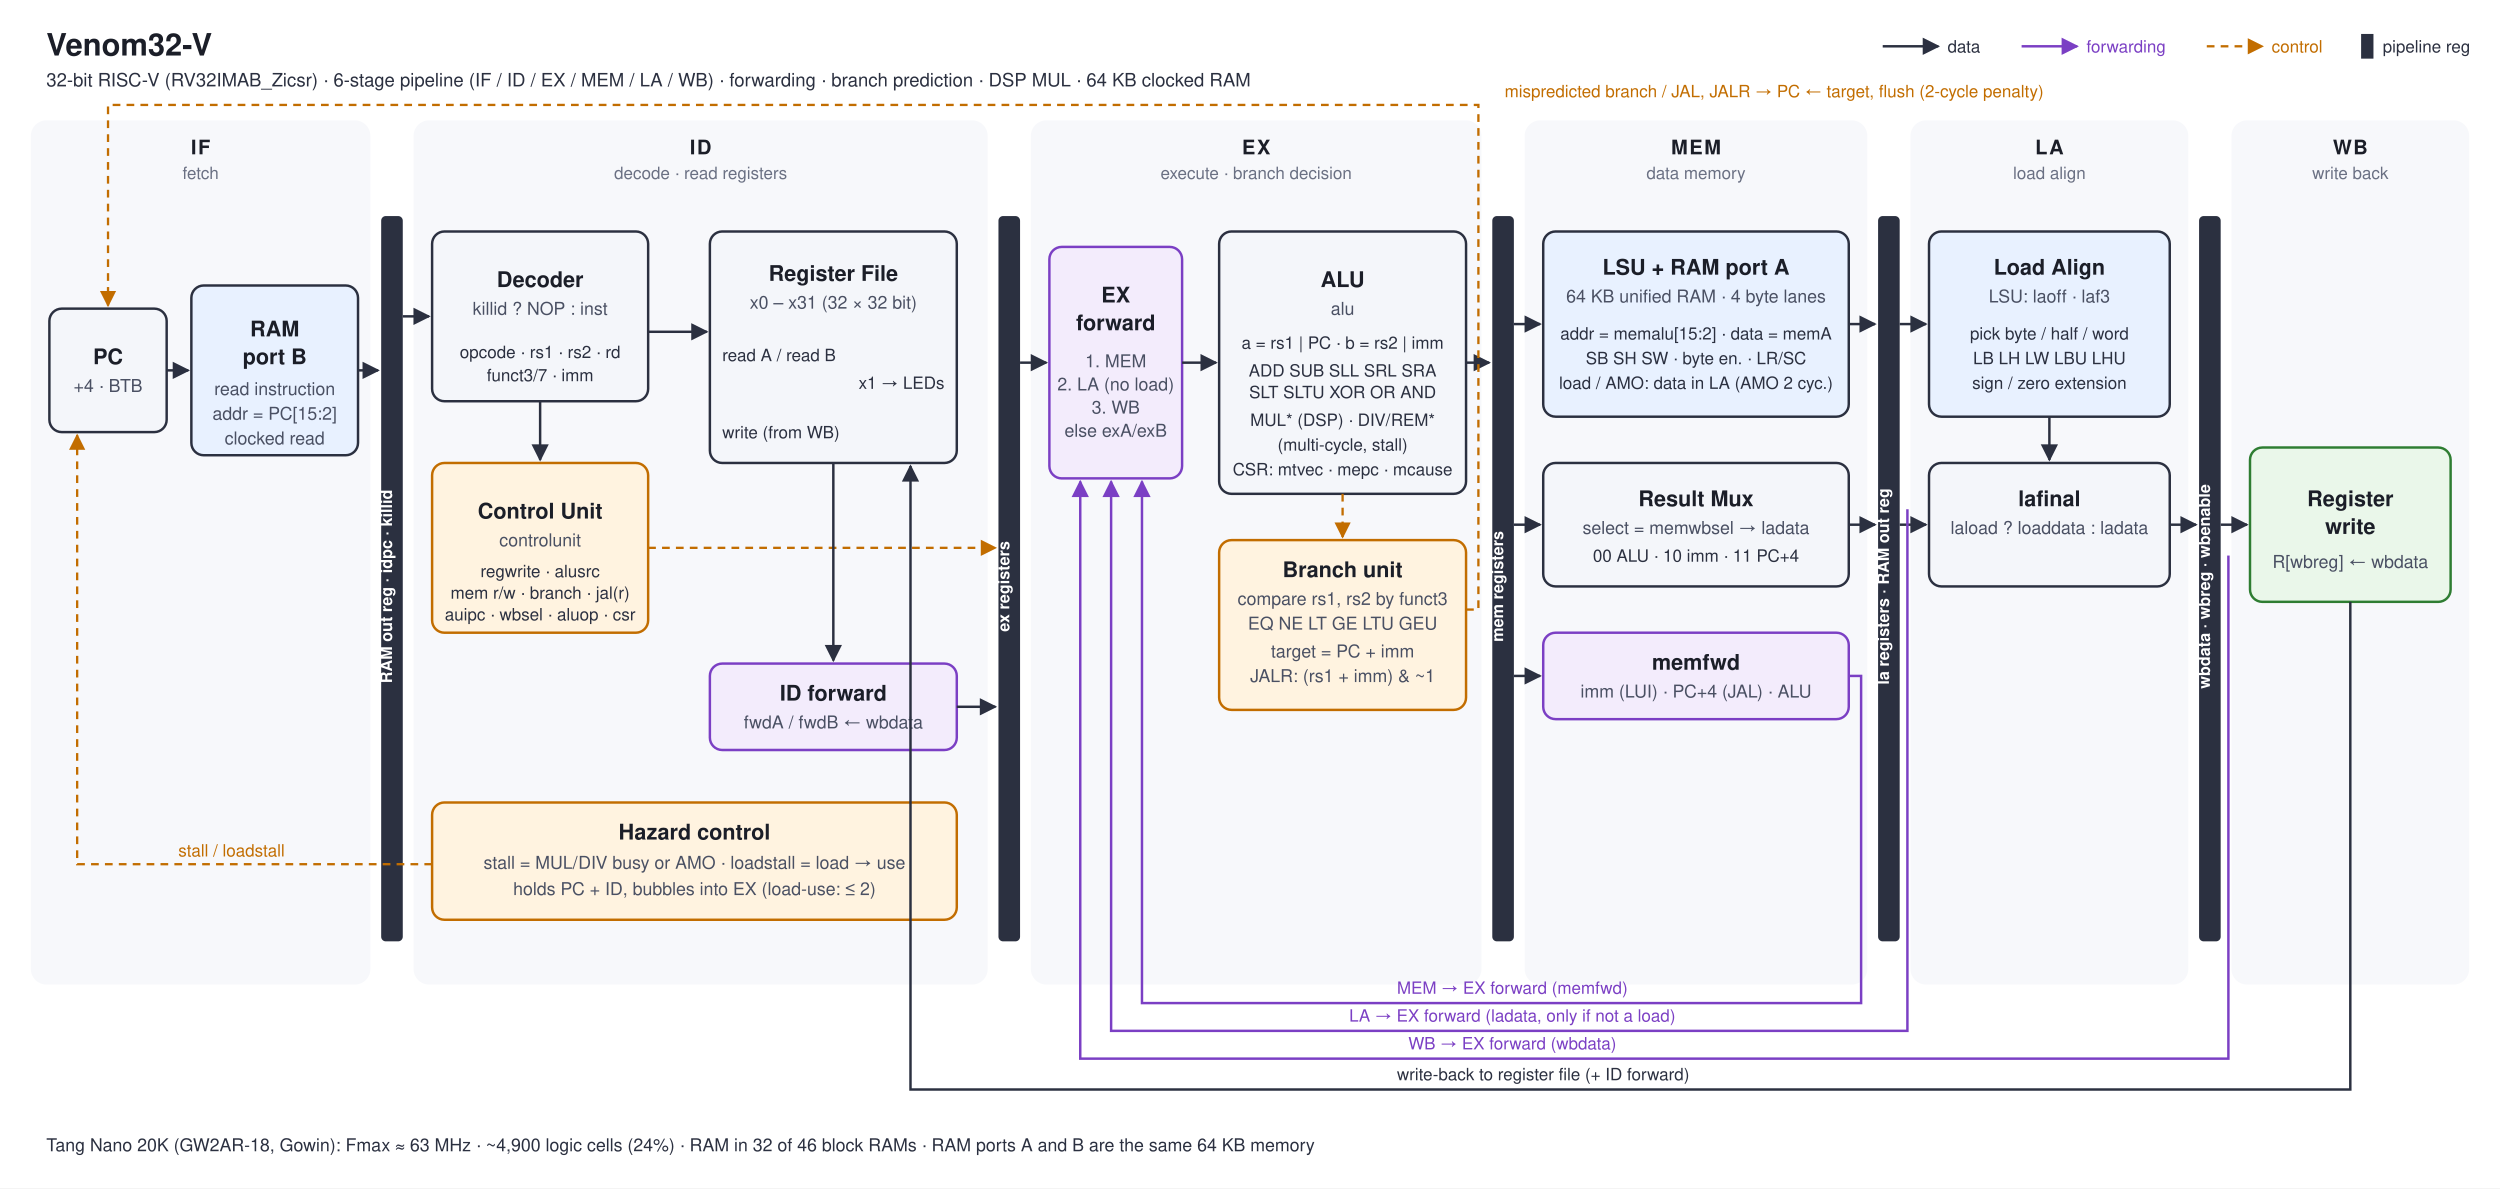
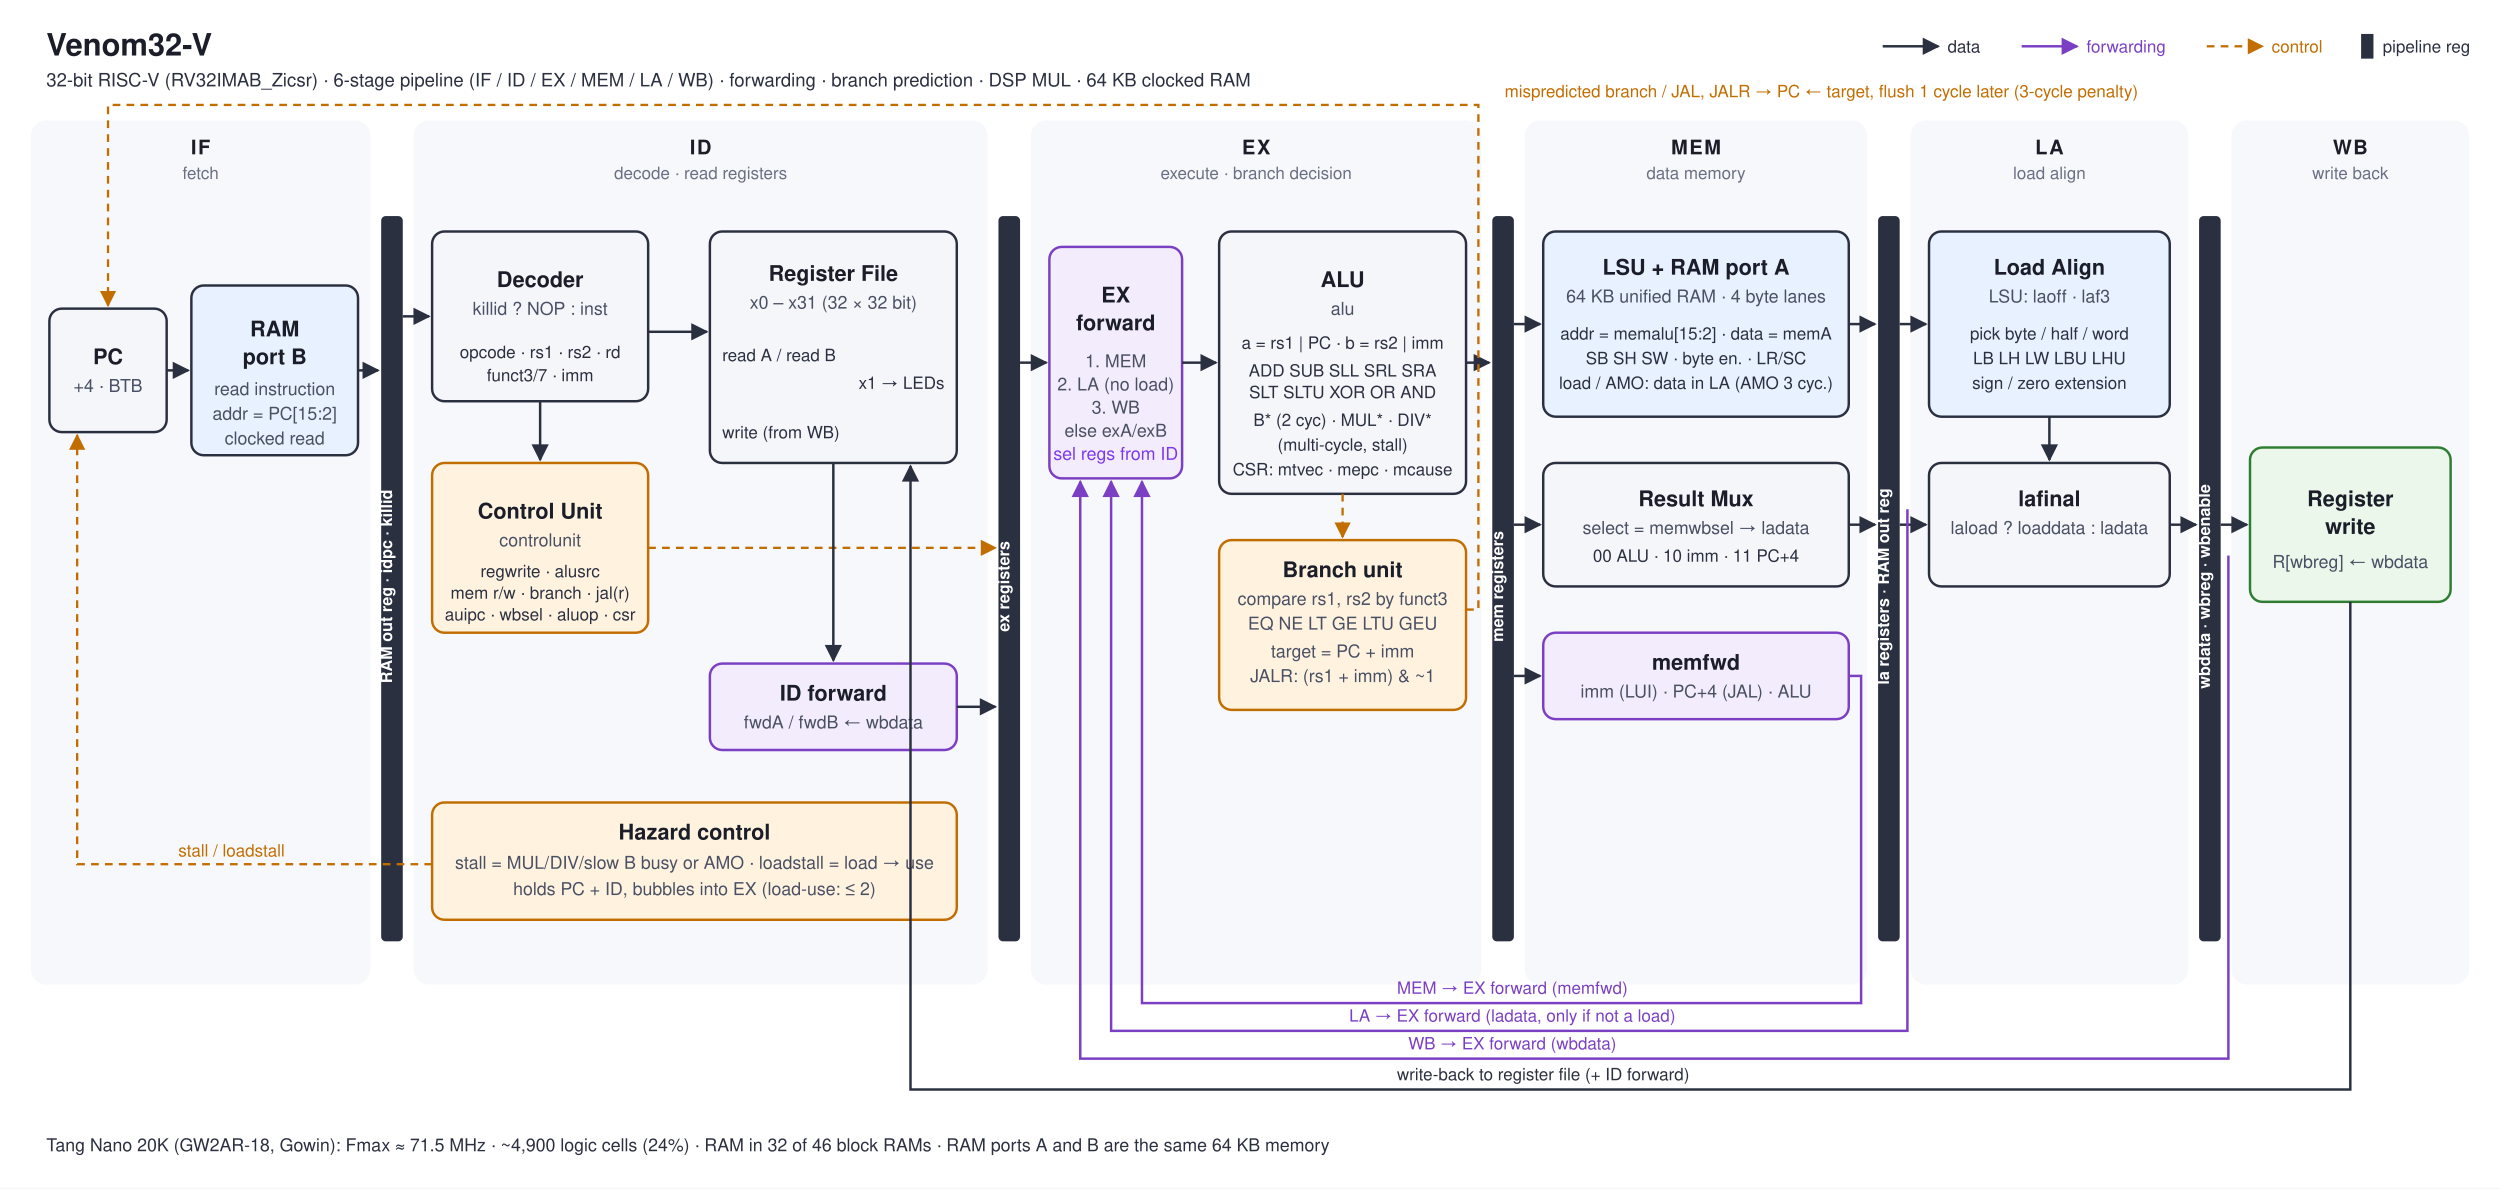
<svg xmlns="http://www.w3.org/2000/svg" viewBox="0 0 1620 770" width="1620" height="770" font-family="Segoe UI, Helvetica, Arial, sans-serif">
  <defs>
    <marker id="a" viewBox="0 0 10 10" refX="9" refY="5" markerWidth="7" markerHeight="7" orient="auto-start-reverse">
      <path d="M0,0 L10,5 L0,10 z" fill="#2b3040" />
    </marker>
    <marker id="c" viewBox="0 0 10 10" refX="9" refY="5" markerWidth="7" markerHeight="7" orient="auto-start-reverse">
      <path d="M0,0 L10,5 L0,10 z" fill="#c26d00" />
    </marker>
    <marker id="f" viewBox="0 0 10 10" refX="9" refY="5" markerWidth="7" markerHeight="7" orient="auto-start-reverse">
      <path d="M0,0 L10,5 L0,10 z" fill="#7b3fc4" />
    </marker>
    <style>
      .box{fill:#f4f6fa;stroke:#2b3040;stroke-width:1.6}
      .mem{fill:#e8f1ff;stroke:#2b3040;stroke-width:1.6}
      .ctl{fill:#fff3e0;stroke:#c26d00;stroke-width:1.6}
      .fwd{fill:#f3ecfc;stroke:#7b3fc4;stroke-width:1.6}
      .out{fill:#eaf7ea;stroke:#2e7d32;stroke-width:1.6}
      .preg{fill:#2b3040}
      .band{fill:#f7f8fb}
      .w{stroke:#2b3040;stroke-width:1.6;fill:none}
      .cw{stroke:#c26d00;stroke-width:1.5;fill:none;stroke-dasharray:5 4}
      .fw{stroke:#7b3fc4;stroke-width:1.6;fill:none}
      .t{fill:#1b1e28;font-size:14px;font-weight:600;text-anchor:middle}
      .s{fill:#4a5063;font-size:11.5px;text-anchor:middle}
      .l{fill:#2b3040;font-size:11px}
      .cl{fill:#c26d00;font-size:11px}
      .fl{fill:#7b3fc4;font-size:11px}
      .st{fill:#1b1e28;font-size:13px;font-weight:700;text-anchor:middle;letter-spacing:1px}
      .sts{fill:#6a7083;font-size:11px;text-anchor:middle}
      .pl{fill:#ffffff;font-size:10.5px;font-weight:600;text-anchor:middle}
    </style>
  </defs>
  <rect x="0" y="0" width="1620" height="770" fill="#ffffff" />
  <text x="30" y="36" style="font-size:20px;font-weight:700;fill:#1b1e28">Venom32-V</text>
  <text x="30" y="56" class="l" style="font-size:12px">32-bit RISC-V (RV32IMAB_Zicsr) · 6-stage pipeline (IF / ID / EX / MEM / LA / WB) · forwarding · branch prediction · DSP MUL · 64 KB clocked RAM</text>
  <line x1="1220" y1="30" x2="1256" y2="30" class="w" marker-end="url(#a)" />
  <text x="1262" y="34" class="l">data</text>
  <line x1="1310" y1="30" x2="1346" y2="30" class="fw" marker-end="url(#f)" />
  <text x="1352" y="34" class="fl">forwarding</text>
  <line x1="1430" y1="30" x2="1466" y2="30" class="cw" marker-end="url(#c)" />
  <text x="1472" y="34" class="cl">control</text>
  <rect x="1530" y="22" width="8" height="16" class="preg" />
  <text x="1544" y="34" class="l">pipeline reg</text>
  <rect x="20" y="78" width="220" height="560" rx="10" class="band" />
  <rect x="268" y="78" width="372" height="560" rx="10" class="band" />
  <rect x="668" y="78" width="292" height="560" rx="10" class="band" />
  <rect x="988" y="78" width="222" height="560" rx="10" class="band" />
  <rect x="1238" y="78" width="180" height="560" rx="10" class="band" />
  <rect x="1446" y="78" width="154" height="560" rx="10" class="band" />
  <text x="130" y="100" class="st">IF</text>
  <text x="130" y="116" class="sts">fetch</text>
  <text x="454" y="100" class="st">ID</text>
  <text x="454" y="116" class="sts">decode · read registers</text>
  <text x="814" y="100" class="st">EX</text>
  <text x="814" y="116" class="sts">execute · branch decision</text>
  <text x="1099" y="100" class="st">MEM</text>
  <text x="1099" y="116" class="sts">data memory</text>
  <text x="1328" y="100" class="st">LA</text>
  <text x="1328" y="116" class="sts">load align</text>
  <text x="1523" y="100" class="st">WB</text>
  <text x="1523" y="116" class="sts">write back</text>
  <rect x="247" y="140" width="14" height="470" rx="3" class="preg" />
  <text x="254" y="380" class="pl" transform="rotate(-90 254 380)">RAM out reg · idpc · killid</text>
  <rect x="647" y="140" width="14" height="470" rx="3" class="preg" />
  <text x="654" y="380" class="pl" transform="rotate(-90 654 380)">ex registers</text>
  <rect x="967" y="140" width="14" height="470" rx="3" class="preg" />
  <text x="974" y="380" class="pl" transform="rotate(-90 974 380)">mem registers</text>
  <rect x="1217" y="140" width="14" height="470" rx="3" class="preg" />
  <text x="1224" y="380" class="pl" transform="rotate(-90 1224 380)">la registers · RAM out reg</text>
  <rect x="1425" y="140" width="14" height="470" rx="3" class="preg" />
  <text x="1432" y="380" class="pl" transform="rotate(-90 1432 380)">wbdata · wbreg · wbenable</text>
  <rect x="32" y="200" width="76" height="80" rx="8" class="box" />
  <text x="70" y="236" class="t">PC</text>
  <text x="70" y="254" class="s">+4 · BTB</text>
  <rect x="124" y="185" width="108" height="110" rx="8" class="mem" />
  <text x="178" y="218" class="t">RAM</text>
  <text x="178" y="236" class="t">port B</text>
  <text x="178" y="256" class="s">read instruction</text>
  <text x="178" y="272" class="s">addr = PC[15:2]</text>
  <text x="178" y="288" class="s">clocked read</text>
  <line x1="108" y1="240" x2="122" y2="240" class="w" marker-end="url(#a)" />
  <line x1="232" y1="240" x2="245" y2="240" class="w" marker-end="url(#a)" />
  <rect x="280" y="150" width="140" height="110" rx="8" class="box" />
  <text x="350" y="186" class="t">Decoder</text>
  <text x="350" y="204" class="s">killid ? NOP : inst</text>
  <text x="350" y="232" class="l" text-anchor="middle">opcode · rs1 · rs2 · rd</text>
  <text x="350" y="247" class="l" text-anchor="middle">funct3/7 · imm</text>
  <line x1="261" y1="205" x2="278" y2="205" class="w" marker-end="url(#a)" />
  <rect x="280" y="300" width="140" height="110" rx="8" class="ctl" />
  <text x="350" y="336" class="t">Control Unit</text>
  <text x="350" y="354" class="s">controlunit</text>
  <text x="350" y="374" class="l" text-anchor="middle">regwrite · alusrc</text>
  <text x="350" y="388" class="l" text-anchor="middle">mem r/w · branch · jal(r)</text>
  <text x="350" y="402" class="l" text-anchor="middle">auipc · wbsel · aluop · csr</text>
  <line x1="350" y1="260" x2="350" y2="298" class="w" marker-end="url(#a)" />
  <line x1="420" y1="355" x2="645" y2="355" class="cw" marker-end="url(#c)" />
  <rect x="460" y="150" width="160" height="150" rx="8" class="box" />
  <text x="540" y="182" class="t">Register File</text>
  <text x="540" y="200" class="s">x0 – x31 (32 × 32 bit)</text>
  <text x="468" y="234" class="l">read A / read B</text>
  <text x="468" y="284" class="l">write (from WB)</text>
  <text x="612" y="252" class="l" text-anchor="end">x1 → LEDs</text>
  <line x1="420" y1="215" x2="458" y2="215" class="w" marker-end="url(#a)" />
  <rect x="460" y="430" width="160" height="56" rx="8" class="fwd" />
  <text x="540" y="454" class="t">ID forward</text>
  <text x="540" y="472" class="s">fwdA / fwdB ← wbdata</text>
  <line x1="540" y1="300" x2="540" y2="428" class="w" marker-end="url(#a)" />
  <line x1="620" y1="458" x2="645" y2="458" class="w" marker-end="url(#a)" />
  <rect x="280" y="520" width="340" height="76" rx="8" class="ctl" />
  <text x="450" y="544" class="t">Hazard control</text>
-   <text x="450" y="563" class="s">stall = MUL/DIV busy or AMO · loadstall = load → use</text>
+   <text x="450" y="563" class="s">stall = MUL/DIV/slow B busy or AMO · loadstall = load → use</text>
  <text x="450" y="580" class="s">holds PC + ID, bubbles into EX (load-use: ≤ 2)</text>
  <rect x="680" y="160" width="86" height="150" rx="8" class="fwd" />
  <text x="723" y="196" class="t">EX</text>
  <text x="723" y="214" class="t">forward</text>
  <text x="723" y="238" class="s">1. MEM</text>
  <text x="723" y="253" class="s">2. LA (no load)</text>
  <text x="723" y="268" class="s">3. WB</text>
  <text x="723" y="283" class="s">else exA/exB</text>
+   <text x="723" y="298" class="s" style="fill:#7c3aed">sel regs from ID</text>
  <line x1="661" y1="235" x2="678" y2="235" class="w" marker-end="url(#a)" />
  <rect x="790" y="150" width="160" height="170" rx="8" class="box" />
  <text x="870" y="186" class="t">ALU</text>
  <text x="870" y="204" class="s">alu</text>
  <text x="870" y="226" class="l" text-anchor="middle">a = rs1 | PC · b = rs2 | imm</text>
  <text x="870" y="244" class="l" text-anchor="middle">ADD SUB SLL SRL SRA</text>
  <text x="870" y="258" class="l" text-anchor="middle">SLT SLTU XOR OR AND</text>
-   <text x="870" y="276" class="l" text-anchor="middle">MUL* (DSP) · DIV/REM*</text>
+   <text x="870" y="276" class="l" text-anchor="middle">B* (2 cyc) · MUL* · DIV*</text>
  <text x="870" y="292" class="l" text-anchor="middle">(multi-cycle, stall)</text>
  <text x="870" y="308" class="l" text-anchor="middle">CSR: mtvec · mepc · mcause</text>
  <line x1="766" y1="235" x2="788" y2="235" class="w" marker-end="url(#a)" />
  <line x1="950" y1="235" x2="965" y2="235" class="w" marker-end="url(#a)" />
  <rect x="790" y="350" width="160" height="110" rx="8" class="ctl" />
  <text x="870" y="374" class="t">Branch unit</text>
  <text x="870" y="392" class="s">compare rs1, rs2 by funct3</text>
  <text x="870" y="408" class="s">EQ NE LT GE LTU GEU</text>
  <text x="870" y="426" class="s">target = PC + imm</text>
  <text x="870" y="442" class="s">JALR: (rs1 + imm) &amp; ~1</text>
  <line x1="870" y1="320" x2="870" y2="348" class="cw" marker-end="url(#c)" />
  <rect x="1000" y="150" width="198" height="120" rx="8" class="mem" />
  <text x="1099" y="178" class="t">LSU + RAM port A</text>
  <text x="1099" y="196" class="s">64 KB unified RAM · 4 byte lanes</text>
  <text x="1099" y="220" class="l" text-anchor="middle">addr = memalu[15:2] · data = memA</text>
  <text x="1099" y="236" class="l" text-anchor="middle">SB SH SW · byte en. · LR/SC</text>
-   <text x="1099" y="252" class="l" text-anchor="middle">load / AMO: data in LA (AMO 2 cyc.)</text>
+   <text x="1099" y="252" class="l" text-anchor="middle">load / AMO: data in LA (AMO 3 cyc.)</text>
  <line x1="981" y1="210" x2="998" y2="210" class="w" marker-end="url(#a)" />
  <rect x="1000" y="300" width="198" height="80" rx="8" class="box" />
  <text x="1099" y="328" class="t">Result Mux</text>
  <text x="1099" y="346" class="s">select = memwbsel → ladata</text>
  <text x="1099" y="364" class="l" text-anchor="middle">00 ALU · 10 imm · 11 PC+4</text>
  <line x1="981" y1="340" x2="998" y2="340" class="w" marker-end="url(#a)" />
  <line x1="1198" y1="340" x2="1215" y2="340" class="w" marker-end="url(#a)" />
  <rect x="1000" y="410" width="198" height="56" rx="8" class="fwd" />
  <text x="1099" y="434" class="t">memfwd</text>
  <text x="1099" y="452" class="s">imm (LUI) · PC+4 (JAL) · ALU</text>
  <line x1="981" y1="438" x2="998" y2="438" class="w" marker-end="url(#a)" />
  <path d="M1198,210 L1215,210" class="w" marker-end="url(#a)" />
  <rect x="1250" y="150" width="156" height="120" rx="8" class="mem" />
  <text x="1328" y="178" class="t">Load Align</text>
  <text x="1328" y="196" class="s">LSU: laoff · laf3</text>
  <text x="1328" y="220" class="l" text-anchor="middle">pick byte / half / word</text>
  <text x="1328" y="236" class="l" text-anchor="middle">LB LH LW LBU LHU</text>
  <text x="1328" y="252" class="l" text-anchor="middle">sign / zero extension</text>
  <line x1="1231" y1="210" x2="1248" y2="210" class="w" marker-end="url(#a)" />
  <rect x="1250" y="300" width="156" height="80" rx="8" class="box" />
  <text x="1328" y="328" class="t">lafinal</text>
  <text x="1328" y="346" class="s">laload ? loaddata : ladata</text>
  <line x1="1328" y1="270" x2="1328" y2="298" class="w" marker-end="url(#a)" />
  <line x1="1231" y1="340" x2="1248" y2="340" class="w" marker-end="url(#a)" />
  <line x1="1406" y1="340" x2="1423" y2="340" class="w" marker-end="url(#a)" />
  <rect x="1458" y="290" width="130" height="100" rx="8" class="out" />
  <text x="1523" y="328" class="t">Register</text>
  <text x="1523" y="346" class="t">write</text>
  <text x="1523" y="368" class="s">R[wbreg] ← wbdata</text>
  <line x1="1439" y1="340" x2="1456" y2="340" class="w" marker-end="url(#a)" />
  <path d="M1523,390 L1523,706 L590,706 L590,302" class="w" marker-end="url(#a)" />
  <text x="1000" y="700" class="l" text-anchor="middle">write-back to register file (+ ID forward)</text>
  <path d="M1198,438 L1206,438 L1206,650 L740,650 L740,312" class="fw" marker-end="url(#f)" />
  <text x="980" y="644" class="fl" text-anchor="middle">MEM → EX forward (memfwd)</text>
  <path d="M1236,330 L1236,668 L720,668 L720,312" class="fw" marker-end="url(#f)" />
  <text x="980" y="662" class="fl" text-anchor="middle">LA → EX forward (ladata, only if not a load)</text>
  <path d="M1444,360 L1444,686 L700,686 L700,312" class="fw" marker-end="url(#f)" />
  <text x="980" y="680" class="fl" text-anchor="middle">WB → EX forward (wbdata)</text>
  <path d="M950,395 L958,395 L958,68 L70,68 L70,198" class="cw" marker-end="url(#c)" />
-   <text x="975" y="63" class="cl">mispredicted branch / JAL, JALR → PC ← target, flush (2-cycle penalty)</text>
+   <text x="975" y="63" class="cl">mispredicted branch / JAL, JALR → PC ← target, flush 1 cycle later (3-cycle penalty)</text>
  <path d="M280,560 L50,560 L50,282" class="cw" marker-end="url(#c)" />
  <text x="150" y="555" class="cl" text-anchor="middle">stall / loadstall</text>
-   <text x="30" y="746" class="l" style="font-size:11.5px">Tang Nano 20K (GW2AR-18, Gowin): Fmax ≈ 63 MHz · ~4,900 logic cells (24%) · RAM in 32 of 46 block RAMs · RAM ports A and B are the same 64 KB memory</text>
+   <text x="30" y="746" class="l" style="font-size:11.5px">Tang Nano 20K (GW2AR-18, Gowin): Fmax ≈ 71.5 MHz · ~4,900 logic cells (24%) · RAM in 32 of 46 block RAMs · RAM ports A and B are the same 64 KB memory</text>
</svg>
